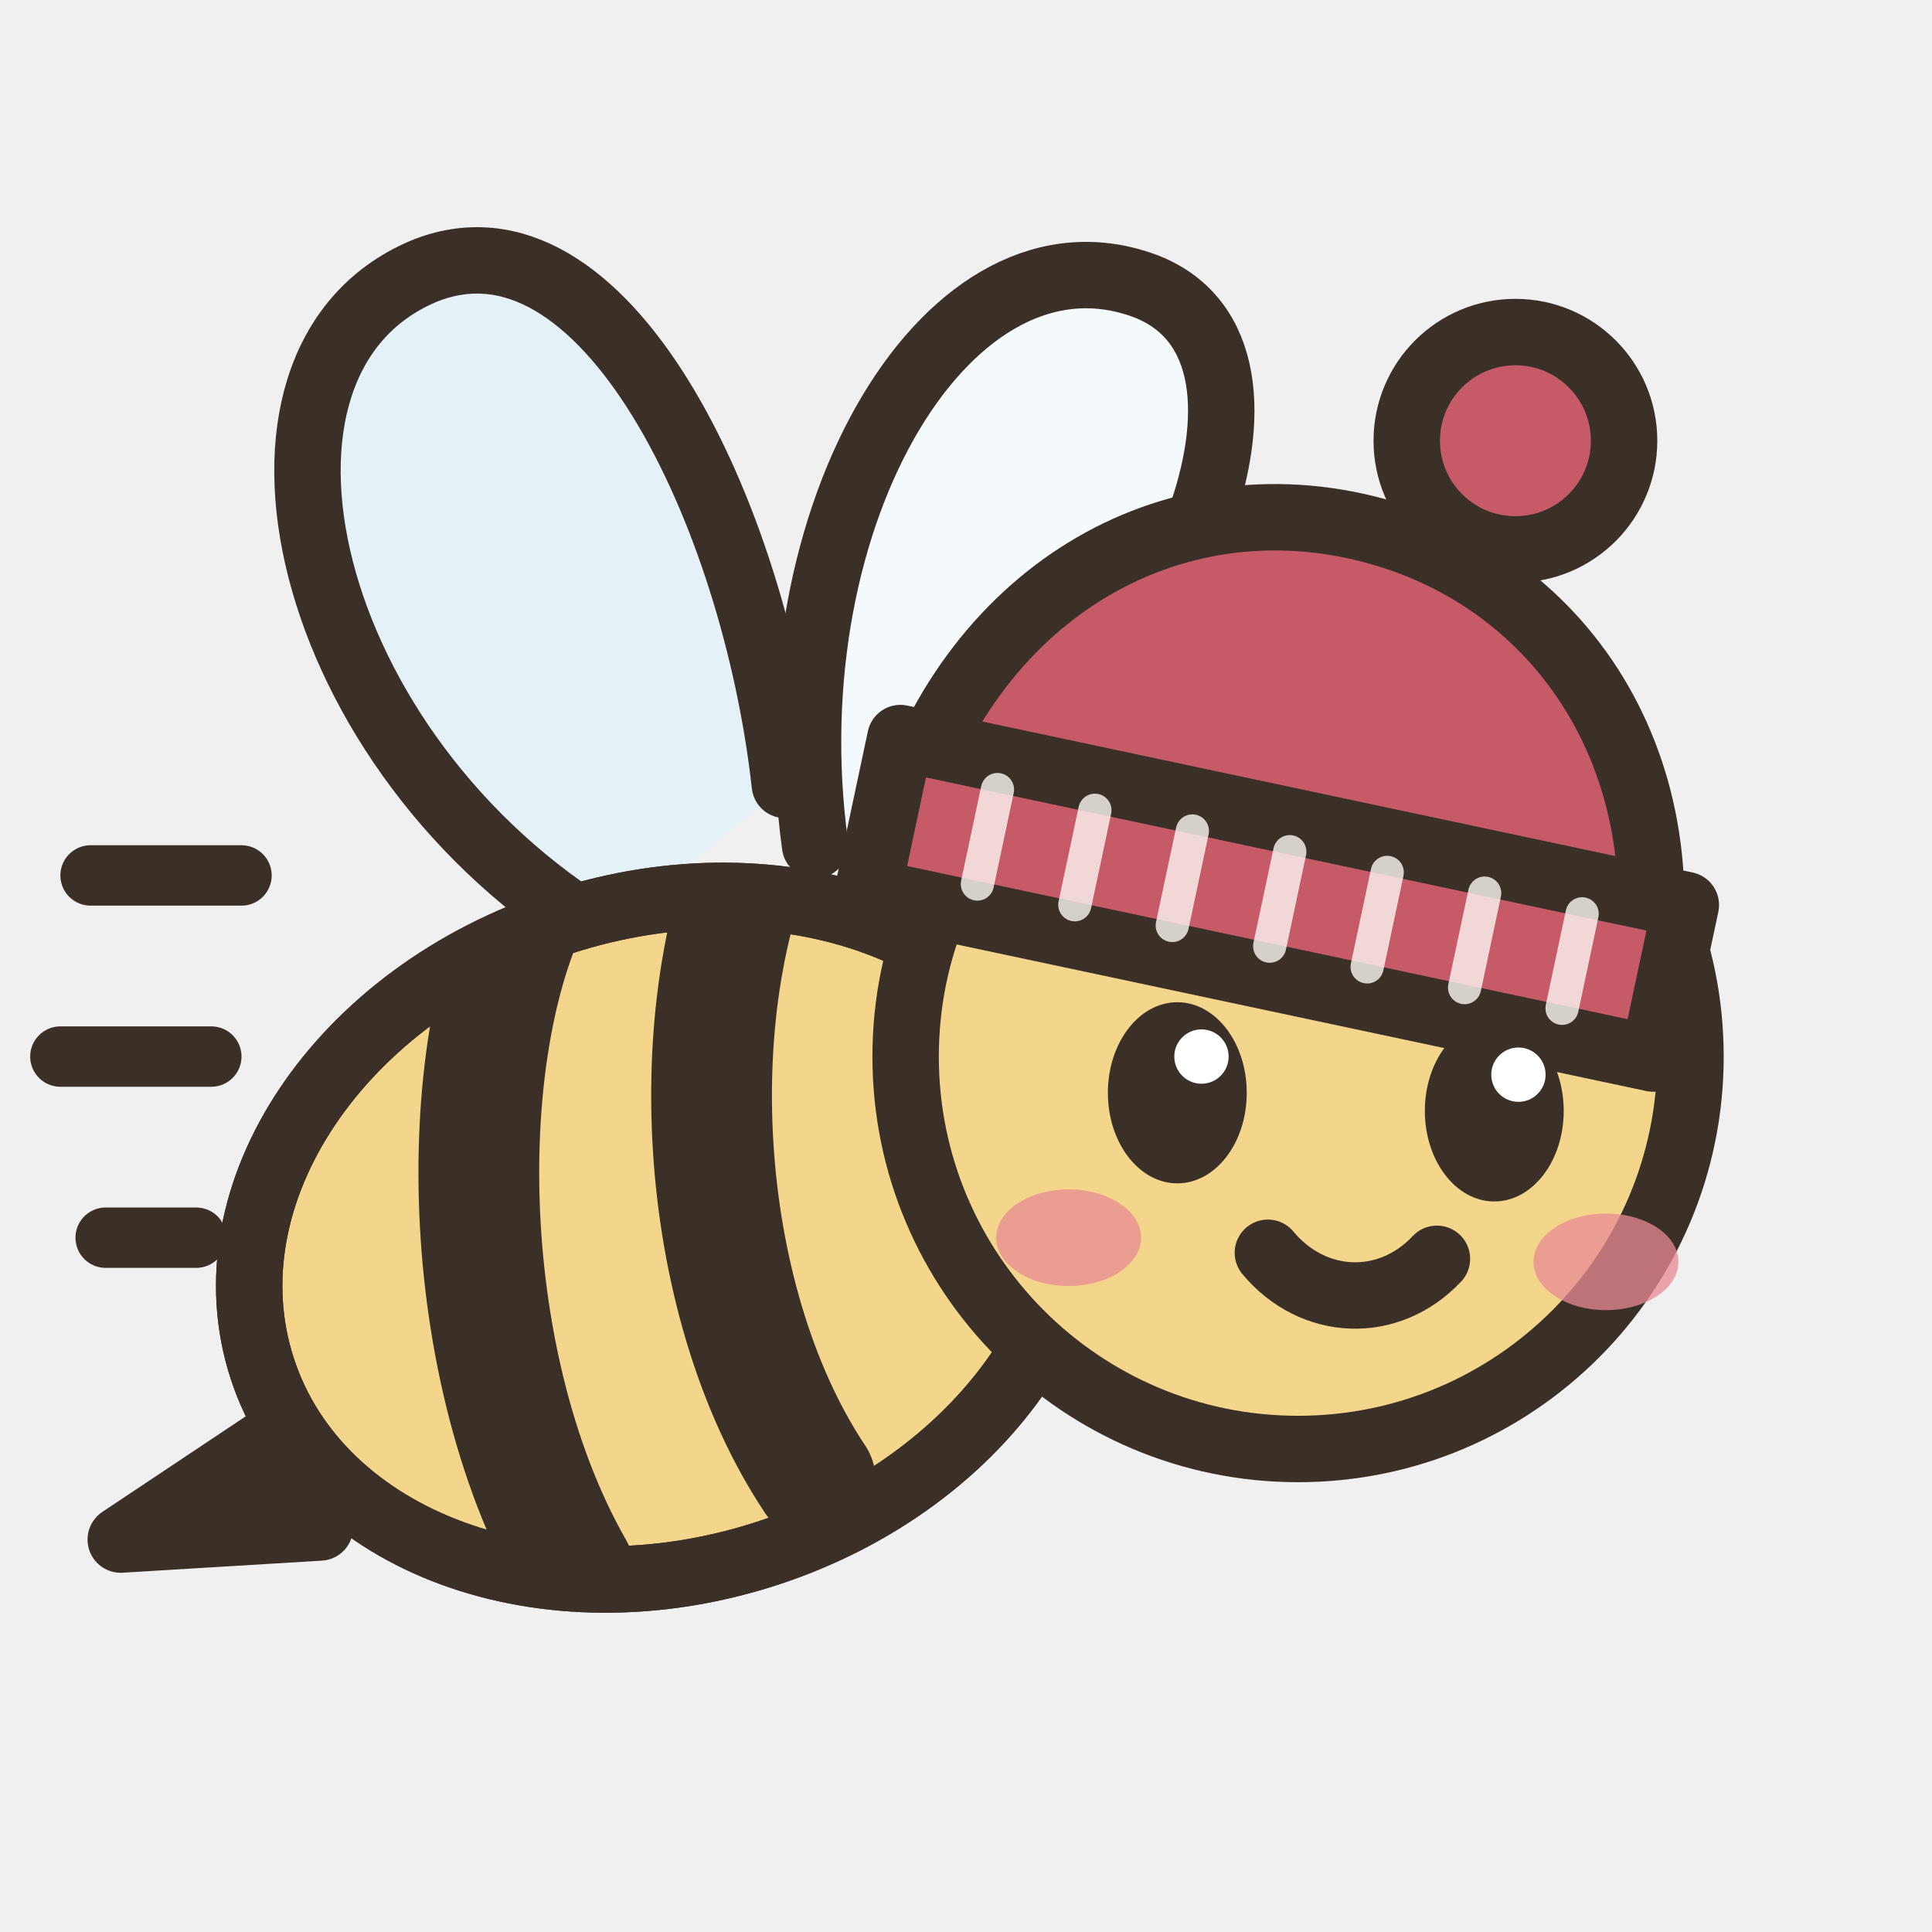
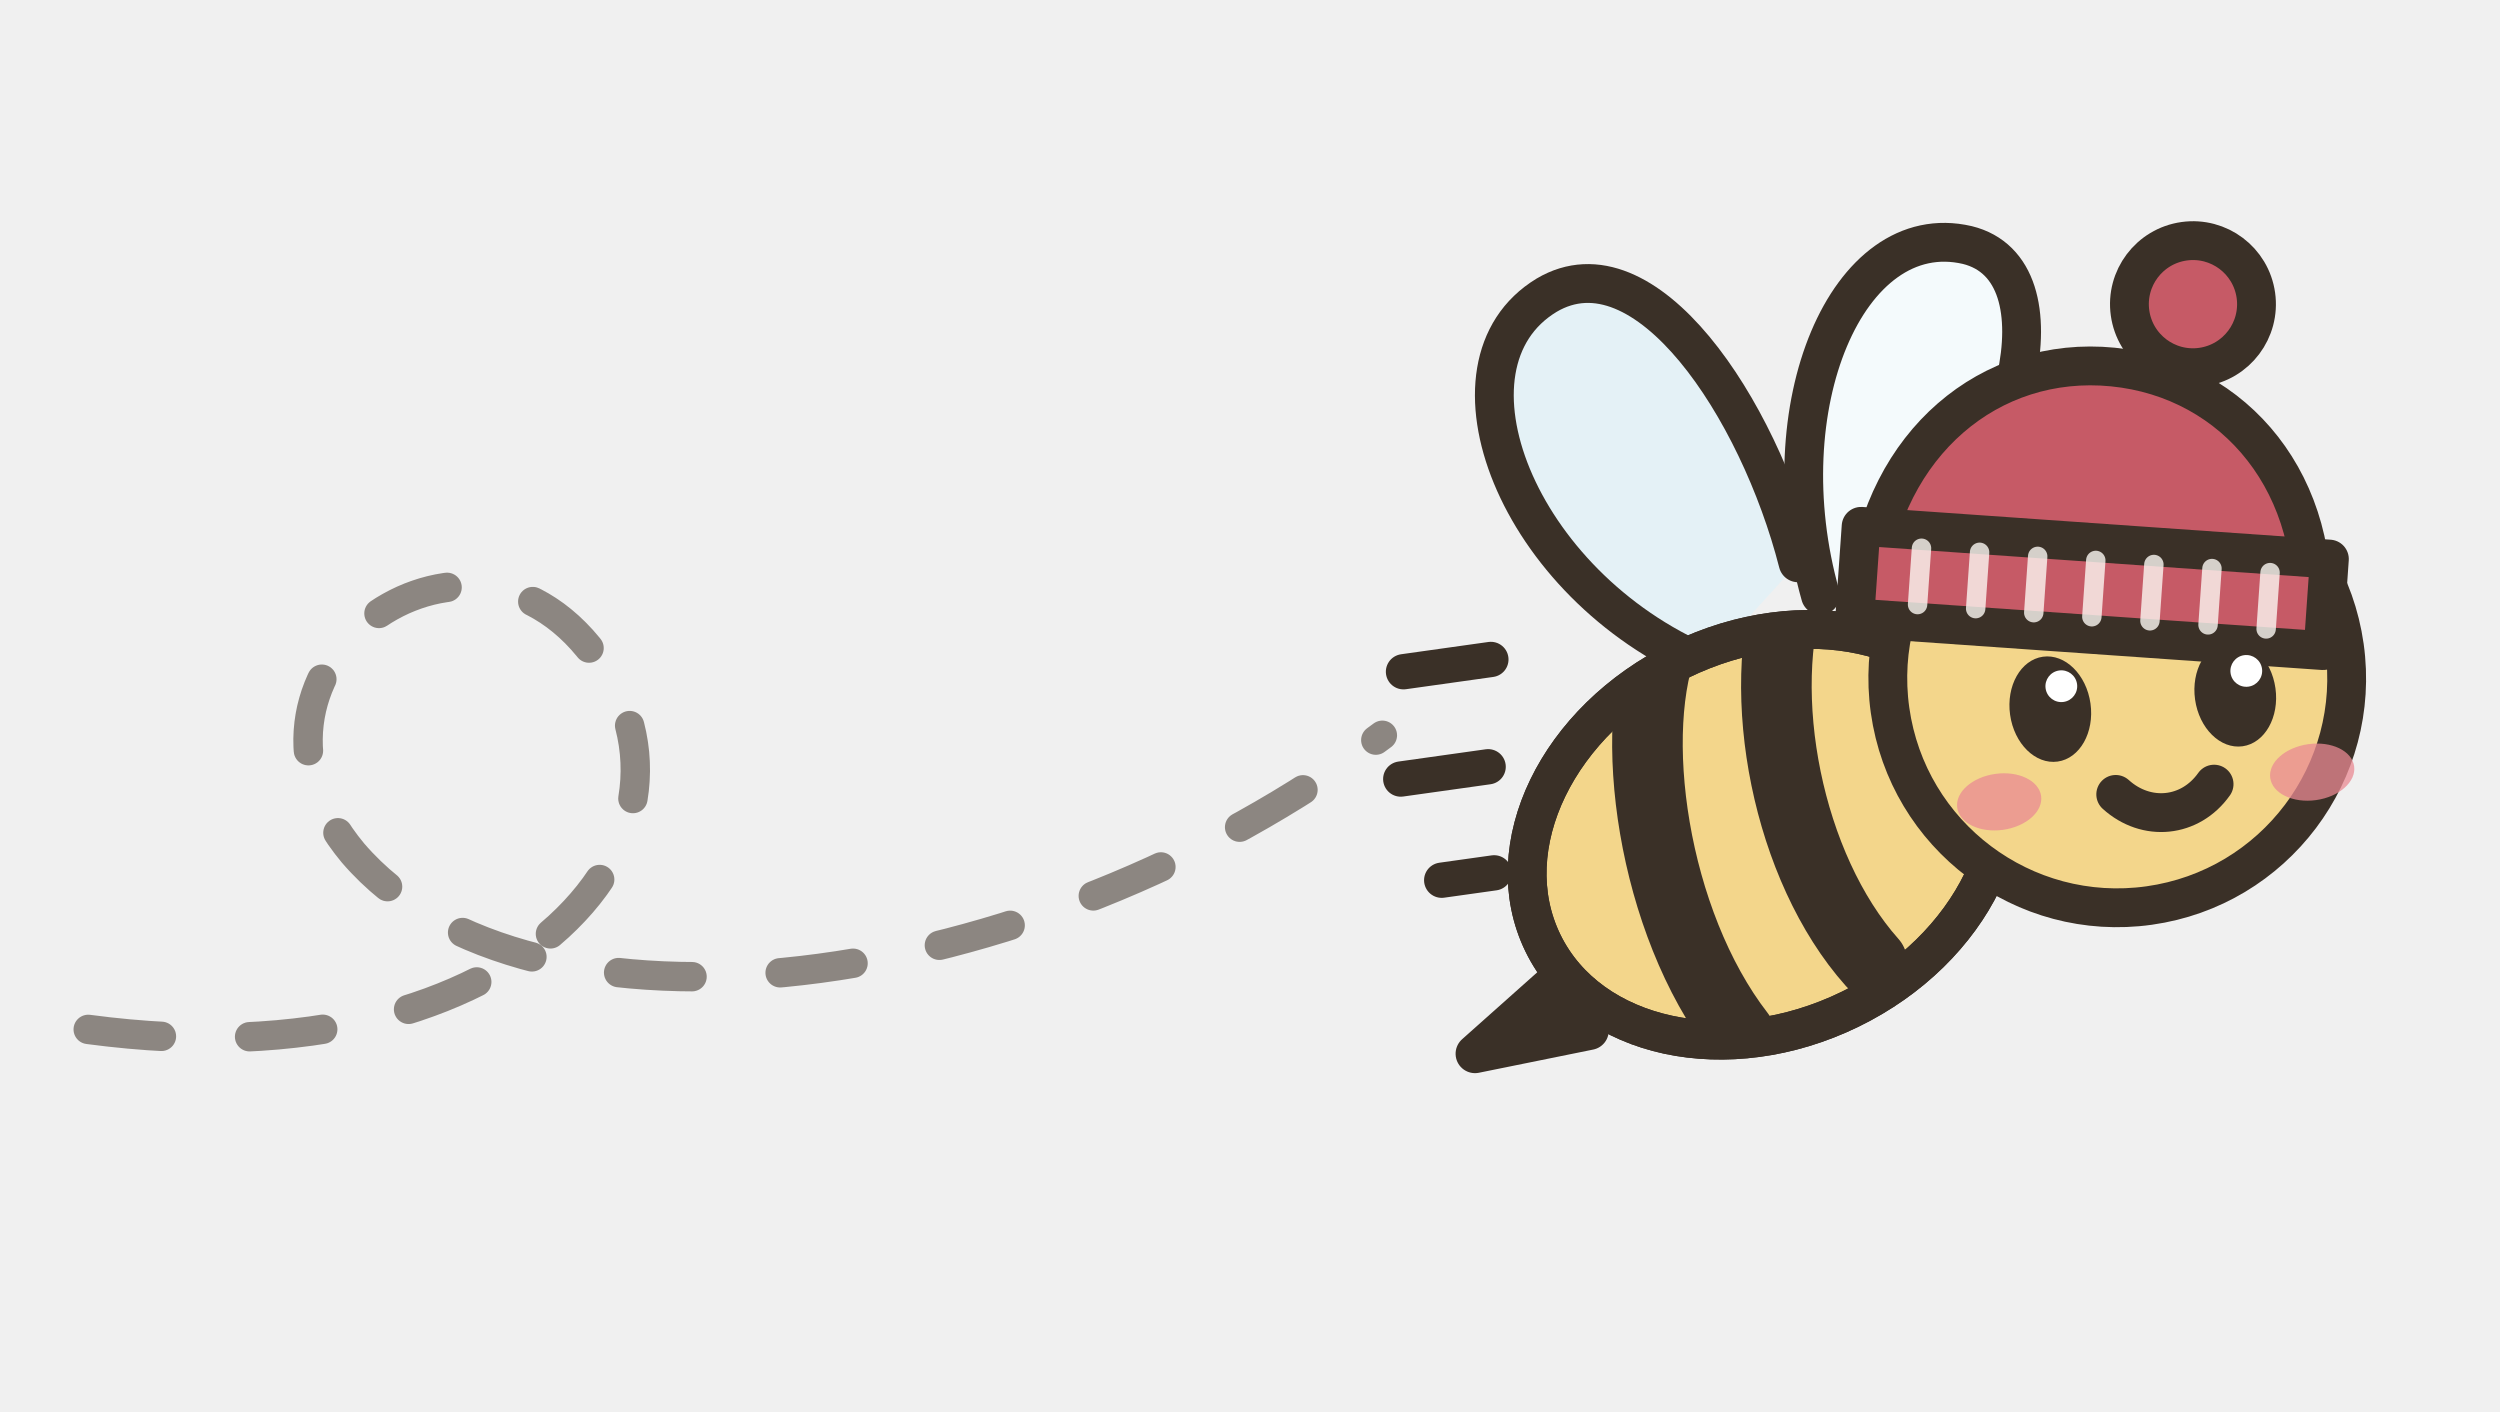
- <svg xmlns="http://www.w3.org/2000/svg" viewBox="0 0 64 64" role="img" aria-labelledby="t">
-   <defs>
-     <clipPath id="bm-body">
+ <svg xmlns="http://www.w3.org/2000/svg" viewBox="0 0 170 96" aria-hidden="true">
+   <path d="M6 70c30 4 44-14 34-26-9-11-26 2-16 14 12 14 46 10 70-8" fill="none" stroke="#3A3027" stroke-width="2" stroke-linecap="round" stroke-dasharray="5 6" opacity=".55" />
+   <g transform="translate(92 6) scale(1.2) rotate(-8 32 32)">
+     <defs>
+       <clipPath id="fl-body">
+         <ellipse cx="22" cy="41" rx="14" ry="11" transform="rotate(-18 22 41)" />
+       </clipPath>
+     </defs>
+     <g fill="none" stroke="#3A3027" stroke-width="2.2" stroke-linecap="round" stroke-linejoin="round">
+       <path d="M3 29h5M2 35h5M3.5 41h3" stroke-width="2" />
+       <path d="M20 31c-10-6-13-19-6-22 6-2.5 11 8 12 17" fill="#E4F1F6" />
+       <path d="M27 28c-1.5-11 4.5-21 11-18.5 5.5 2.2 1 13-6 17.5" fill="#F4FAFC" />
+       <ellipse cx="22" cy="41" rx="14" ry="11" transform="rotate(-18 22 41)" fill="#F3D68B" />
+       <path d="M18 29c-3 5-3 16 1 23M25.5 27c-3 6-2.5 16 1.5 22" stroke-width="4" clip-path="url(#fl-body)" />
      <ellipse cx="22" cy="41" rx="14" ry="11" transform="rotate(-18 22 41)" />
-     </clipPath>
-   </defs>
-   <g fill="none" stroke="#3A3027" stroke-width="2.2" stroke-linecap="round" stroke-linejoin="round">
-     <path d="M3 29h5M2 35h5M3.5 41h3" stroke-width="2" />
-     <path d="M20 31c-10-6-13-19-6-22 6-2.5 11 8 12 17" fill="#E4F1F6" />
-     <path d="M27 28c-1.5-11 4.5-21 11-18.5 5.5 2.2 1 13-6 17.5" fill="#F4FAFC" />
-     <ellipse cx="22" cy="41" rx="14" ry="11" transform="rotate(-18 22 41)" fill="#F3D68B" />
-     <path d="M18 29c-3 5-3 16 1 23M25.5 27c-3 6-2.5 16 1.5 22" stroke-width="4" clip-path="url(#bm-body)" />
-     <ellipse cx="22" cy="41" rx="14" ry="11" transform="rotate(-18 22 41)" />
-     <path d="m9.4 47.4-5.4 3.6 6.6-.4" fill="#3A3027" />
-     <circle cx="43" cy="35" r="13" fill="#F3D68B" />
-     <path d="M30.6 30.4c.4-8 6-13.4 13-13.2 7 .2 12.4 5.9 12.2 13.9" fill="#C65A66" transform="rotate(12 43 25)" />
-     <path d="M30 27.2h26.6v5.2H30z" fill="#C65A66" transform="rotate(12 43 25)" />
-     <circle cx="50.2" cy="14.6" r="3.6" fill="#C65A66" />
-     <path d="M42 41.5c1.5 1.8 4 1.9 5.6.2" />
+       <path d="m9.4 47.4-5.4 3.6 6.6-.4" fill="#3A3027" />
+       <circle cx="43" cy="35" r="13" fill="#F3D68B" />
+       <path d="M30.6 30.4c.4-8 6-13.4 13-13.2 7 .2 12.4 5.9 12.2 13.9" fill="#C65A66" transform="rotate(12 43 25)" />
+       <path d="M30 27.2h26.6v5.2H30z" fill="#C65A66" transform="rotate(12 43 25)" />
+       <circle cx="50.2" cy="14.6" r="3.6" fill="#C65A66" />
+       <path d="M42 41.5c1.5 1.8 4 1.9 5.6.2" />
+     </g>
+     <g stroke="#FBF8F3" stroke-width="1.1" stroke-linecap="round" opacity=".8" transform="rotate(12 43 25)">
+       <path d="M33.5 28.2v3.2M36.8 28.2v3.2M40.1 28.2v3.2M43.4 28.2v3.2M46.7 28.2v3.2M50 28.2v3.2M53.3 28.2v3.2" />
+     </g>
+     <ellipse cx="39" cy="36.2" rx="2.3" ry="3" fill="#3A3027" />
+     <ellipse cx="49.5" cy="36.8" rx="2.3" ry="3" fill="#3A3027" />
+     <circle cx="39.8" cy="35" r=".9" fill="#fff" />
+     <circle cx="50.3" cy="35.6" r=".9" fill="#fff" />
+     <ellipse cx="35.4" cy="41" rx="2.4" ry="1.6" fill="#E98A93" opacity=".75" />
+     <ellipse cx="53.2" cy="41.8" rx="2.4" ry="1.6" fill="#E98A93" opacity=".75" />
  </g>
-   <g stroke="#FBF8F3" stroke-width="1.1" stroke-linecap="round" opacity=".8" transform="rotate(12 43 25)">
-     <path d="M33.5 28.2v3.2M36.8 28.2v3.2M40.1 28.2v3.2M43.4 28.2v3.2M46.7 28.2v3.2M50 28.2v3.2M53.3 28.2v3.2" />
-   </g>
-   <ellipse cx="39" cy="36.2" rx="2.3" ry="3" fill="#3A3027" />
-   <ellipse cx="49.5" cy="36.8" rx="2.3" ry="3" fill="#3A3027" />
-   <circle cx="39.8" cy="35" r=".9" fill="#fff" />
-   <circle cx="50.3" cy="35.6" r=".9" fill="#fff" />
-   <ellipse cx="35.4" cy="41" rx="2.4" ry="1.6" fill="#E98A93" opacity=".75" />
-   <ellipse cx="53.2" cy="41.8" rx="2.4" ry="1.6" fill="#E98A93" opacity=".75" />
</svg>
